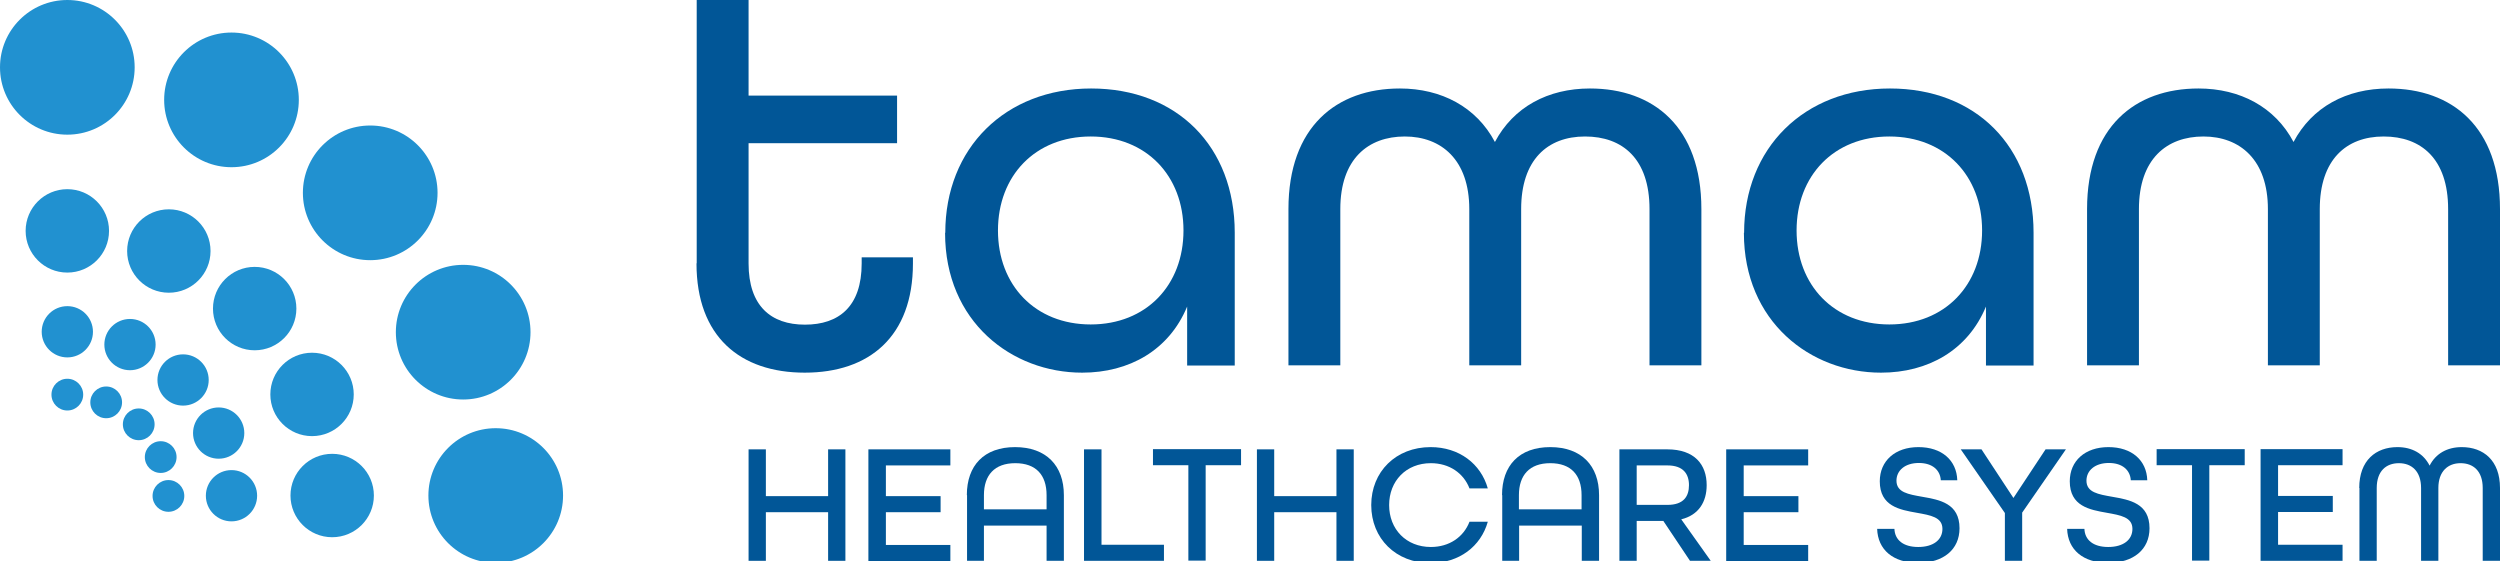
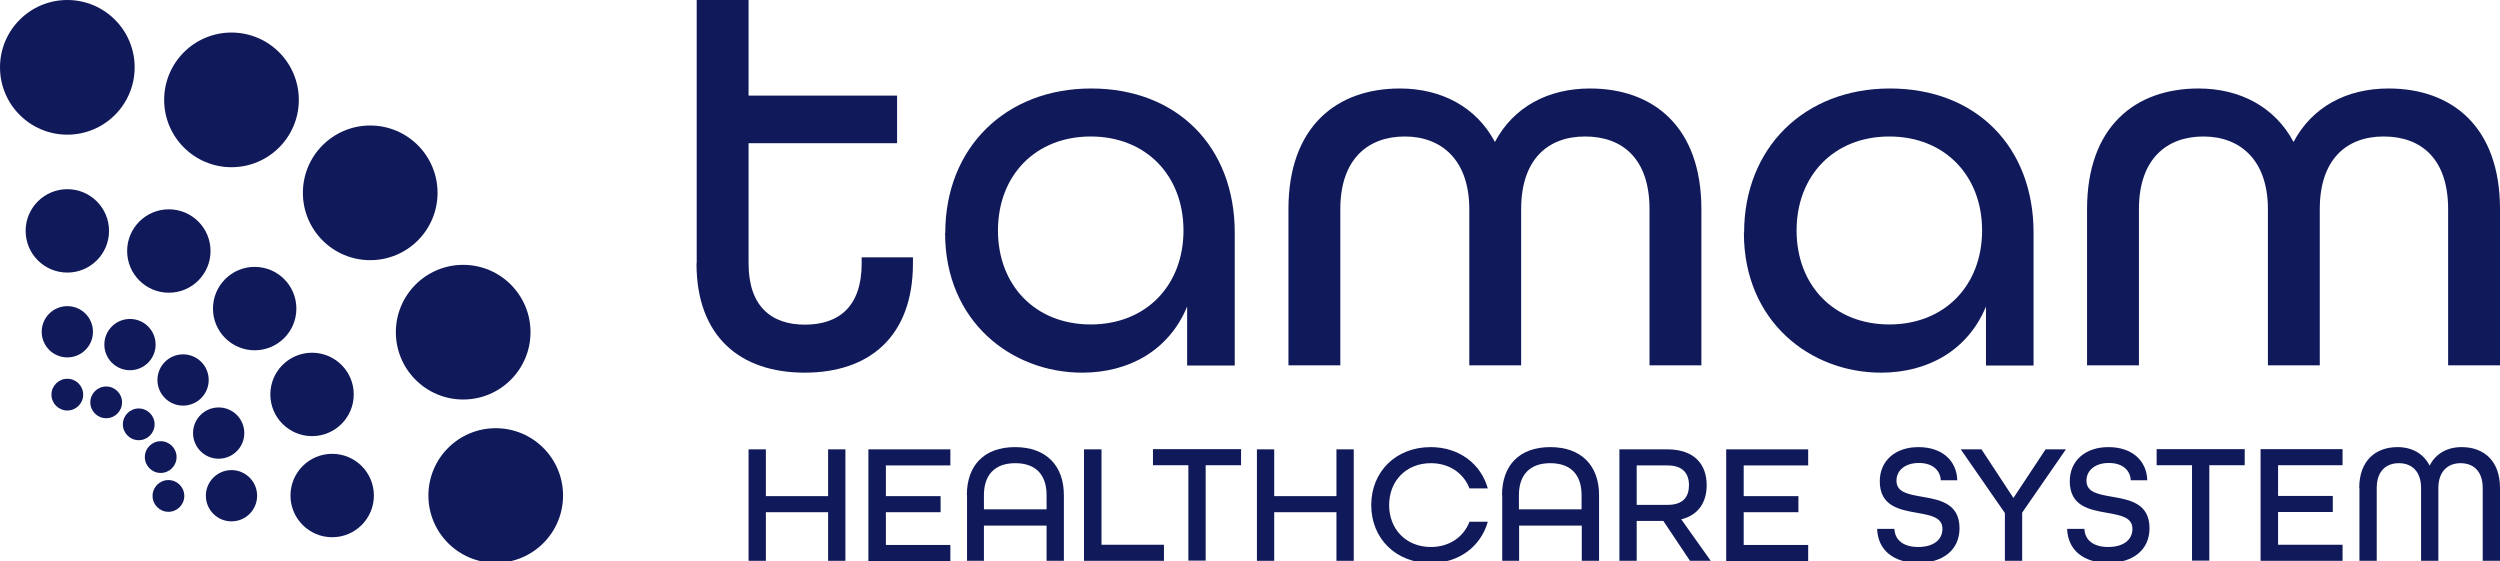
<svg xmlns="http://www.w3.org/2000/svg" id="Layer_1" data-name="Layer 1" viewBox="0 0 122.9 27.56">
  <defs>
    <style>
      .cls-1 {
-         fill: #2191d0;
+         fill: #10195A;
      }

      .cls-2 {
-         fill: #015697;
+         fill: #10195A;
      }
    </style>
  </defs>
  <g>
    <g>
      <path class="cls-2" d="M36.8,22.09h.85v2.3h3.06v-2.3h.85v5.48h-.85v-2.39h-3.06v2.39h-.85v-5.48Z" />
      <path class="cls-2" d="M42.69,22.09h4.03v.79h-3.17v1.51h2.69v.79h-2.69v1.61h3.17v.79h-4.03v-5.48Z" />
      <path class="cls-2" d="M47.53,24.34c0-1.45.84-2.36,2.37-2.36s2.4.91,2.4,2.36v3.23h-.85v-1.73h-3.08v1.73h-.83v-3.23ZM51.45,25.04v-.7c0-.99-.52-1.57-1.54-1.57s-1.54.59-1.54,1.57v.7h3.08Z" />
      <path class="cls-2" d="M53.3,22.09h.85v4.69h3.07v.79h-3.93v-5.48Z" />
      <path class="cls-2" d="M58.41,22.87h-1.73v-.79h4.33v.79h-1.74v4.69h-.85v-4.69Z" />
      <path class="cls-2" d="M61.79,22.09h.85v2.3h3.06v-2.3h.85v5.48h-.85v-2.39h-3.06v2.39h-.85v-5.48Z" />
      <path class="cls-2" d="M67.41,24.83c0-1.64,1.21-2.85,2.92-2.85,1.4,0,2.47.82,2.81,2.03h-.9c-.29-.75-.99-1.24-1.9-1.24-1.21,0-2.05.87-2.05,2.06s.84,2.06,2.05,2.06c.91,0,1.61-.49,1.9-1.24h.9c-.34,1.21-1.41,2.03-2.81,2.03-1.71,0-2.92-1.21-2.92-2.85Z" />
      <path class="cls-2" d="M73.84,24.34c0-1.45.84-2.36,2.37-2.36s2.4.91,2.4,2.36v3.23h-.85v-1.73h-3.08v1.73h-.83v-3.23ZM77.75,25.04v-.7c0-.99-.52-1.57-1.54-1.57s-1.54.59-1.54,1.57v.7h3.08Z" />
      <path class="cls-2" d="M79.61,22.09h2.35c1.35,0,1.94.75,1.94,1.76,0,.82-.39,1.47-1.25,1.68l1.45,2.04h-1.02l-1.31-1.96h-1.31v1.96h-.85v-5.48ZM81.97,24.82c.8,0,1.06-.42,1.06-.97s-.28-.97-1.06-.97h-1.51v1.94h1.51Z" />
      <path class="cls-2" d="M84.86,22.09h4.03v.79h-3.17v1.51h2.69v.79h-2.69v1.61h3.17v.79h-4.03v-5.48Z" />
    </g>
    <g>
      <path class="cls-2" d="M92.28,26h.85c.02.54.43.89,1.17.89s1.19-.35,1.19-.89c0-.58-.59-.67-1.25-.79-.85-.15-1.83-.32-1.83-1.55,0-1,.75-1.68,1.9-1.68s1.88.65,1.91,1.63h-.81c-.03-.49-.4-.85-1.08-.85s-1.1.37-1.1.87c0,.58.59.67,1.26.79.86.15,1.84.32,1.84,1.55,0,1.05-.8,1.7-2.03,1.7s-1.99-.64-2.02-1.68Z" />
      <path class="cls-2" d="M98.56,25.22l-2.17-3.13h1.02l1.57,2.39,1.58-2.39h1l-2.15,3.11v2.37h-.85v-2.35Z" />
      <path class="cls-2" d="M101.62,26h.85c.02.54.43.89,1.17.89s1.19-.35,1.19-.89c0-.58-.59-.67-1.25-.79-.85-.15-1.83-.32-1.83-1.55,0-1,.75-1.68,1.9-1.68s1.88.65,1.91,1.63h-.81c-.03-.49-.4-.85-1.08-.85s-1.1.37-1.1.87c0,.58.59.67,1.26.79.86.15,1.84.32,1.84,1.55,0,1.05-.8,1.7-2.03,1.7s-1.99-.64-2.02-1.68Z" />
      <path class="cls-2" d="M107.75,22.87h-1.73v-.79h4.33v.79h-1.74v4.69h-.85v-4.69Z" />
      <path class="cls-2" d="M111.13,22.08h4.03v.79h-3.17v1.51h2.69v.79h-2.69v1.61h3.17v.79h-4.03v-5.48Z" />
      <path class="cls-2" d="M115.98,23.99c0-1.36.82-2.01,1.88-2.01.72,0,1.28.32,1.58.91.3-.59.86-.91,1.58-.91,1.06,0,1.88.65,1.88,2.01v3.58h-.85v-3.58c0-.84-.47-1.22-1.09-1.22s-1.09.4-1.09,1.22v3.58h-.85v-3.58c0-.82-.46-1.22-1.09-1.22s-1.09.39-1.09,1.22v3.58h-.85v-3.58Z" />
    </g>
  </g>
  <g>
    <circle class="cls-1" cx="3.31" cy="19.4" r=".78" />
    <circle class="cls-1" cx="3.31" cy="16.31" r="1.26" />
    <circle class="cls-1" cx="3.31" cy="11.35" r="2.05" />
    <circle class="cls-1" cx="3.31" cy="3.31" r="3.31" />
    <circle class="cls-1" cx="11.38" cy="4.91" r="3.31" />
    <circle class="cls-1" cx="18.2" cy="9.48" r="3.31" />
    <circle class="cls-1" cx="22.77" cy="16.33" r="3.31" />
    <circle class="cls-1" cx="24.37" cy="24.36" r="3.31" />
    <circle class="cls-1" cx="8.3" cy="12.34" r="2.05" />
    <circle class="cls-1" cx="12.52" cy="15.17" r="2.05" />
    <circle class="cls-1" cx="15.34" cy="19.39" r="2.05" />
    <circle class="cls-1" cx="16.33" cy="24.36" r="2.05" />
    <circle class="cls-1" cx="6.39" cy="16.94" r="1.26" />
    <circle class="cls-1" cx="9" cy="18.68" r="1.26" />
    <circle class="cls-1" cx="10.75" cy="21.29" r="1.26" />
    <circle class="cls-1" cx="11.38" cy="24.37" r="1.26" />
    <circle class="cls-1" cx="5.22" cy="19.78" r=".78" />
    <circle class="cls-1" cx="6.82" cy="20.86" r=".78" />
    <circle class="cls-1" cx="7.9" cy="22.47" r=".78" />
    <circle class="cls-1" cx="8.28" cy="24.38" r=".78" />
  </g>
  <g>
    <path class="cls-2" d="M34.25,12.94V0h2.55v4.7h7.3v2.34h-7.3v5.91c0,2.09,1.1,3.01,2.77,3.01s2.79-.89,2.79-3.01v-.3h2.52v.3c0,3.6-2.15,5.37-5.32,5.37s-5.32-1.77-5.32-5.37Z" />
    <path class="cls-2" d="M46.47,11.44c0-4.16,2.95-7.09,7.17-7.09s7.06,2.85,7.06,7.09v6.53h-2.34v-2.9c-.89,2.15-2.85,3.25-5.16,3.25-3.46,0-6.74-2.5-6.74-6.87ZM58.18,11.33c0-2.69-1.83-4.62-4.56-4.62s-4.56,1.93-4.56,4.62,1.83,4.62,4.56,4.62,4.56-1.93,4.56-4.62Z" />
    <path class="cls-2" d="M63.34,10.28c0-4.05,2.36-5.93,5.48-5.93,2.04,0,3.76.91,4.67,2.63.91-1.72,2.61-2.63,4.67-2.63,3.12,0,5.48,1.88,5.48,5.93v7.68h-2.55v-7.68c0-2.47-1.32-3.57-3.17-3.57s-3.14,1.15-3.14,3.57v7.68h-2.55v-7.68c0-2.42-1.37-3.57-3.17-3.57s-3.17,1.1-3.17,3.57v7.68h-2.55v-7.68Z" />
    <path class="cls-2" d="M85.74,11.44c0-4.16,2.95-7.09,7.17-7.09s7.06,2.85,7.06,7.09v6.53h-2.34v-2.9c-.89,2.15-2.85,3.25-5.16,3.25-3.46,0-6.74-2.5-6.74-6.87ZM97.44,11.33c0-2.69-1.83-4.62-4.56-4.62s-4.56,1.93-4.56,4.62,1.83,4.62,4.56,4.62,4.56-1.93,4.56-4.62Z" />
    <path class="cls-2" d="M102.6,10.28c0-4.05,2.36-5.93,5.48-5.93,2.04,0,3.76.91,4.67,2.63.91-1.72,2.6-2.63,4.67-2.63,3.12,0,5.48,1.88,5.48,5.93v7.68h-2.55v-7.68c0-2.47-1.32-3.57-3.17-3.57s-3.14,1.15-3.14,3.57v7.68h-2.55v-7.68c0-2.42-1.37-3.57-3.17-3.57s-3.17,1.1-3.17,3.57v7.68h-2.55v-7.68Z" />
  </g>
</svg>
